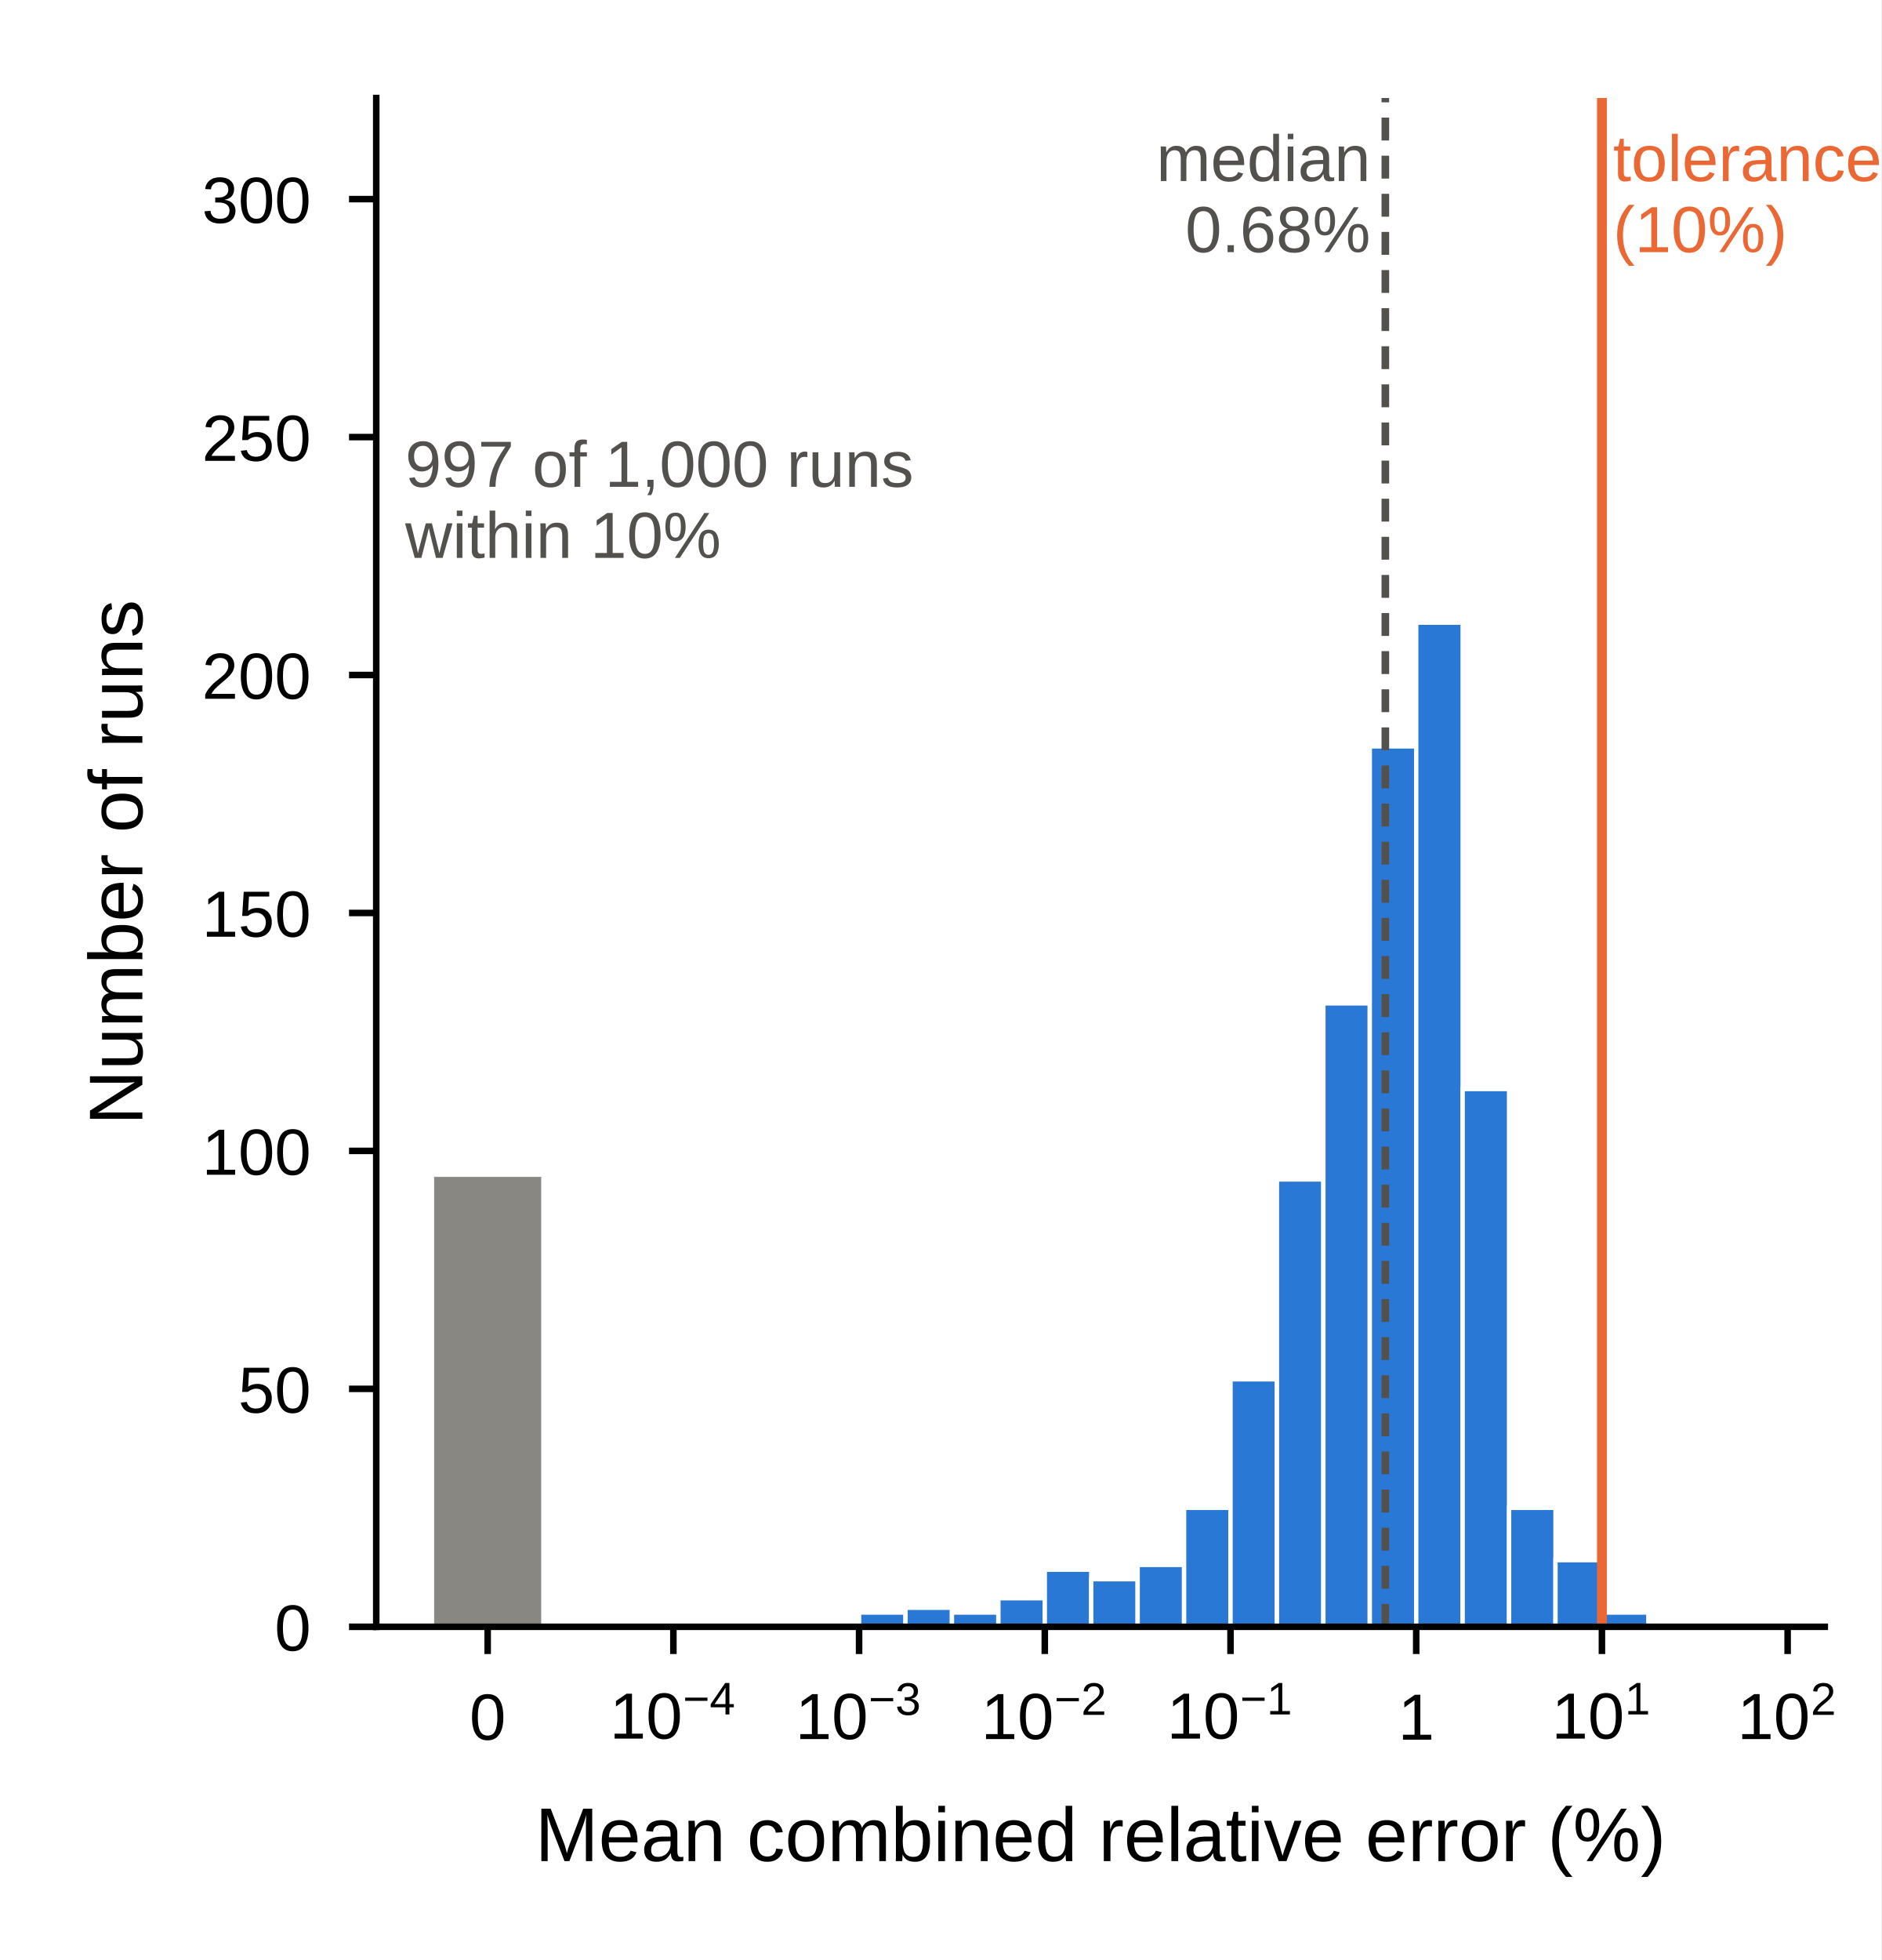
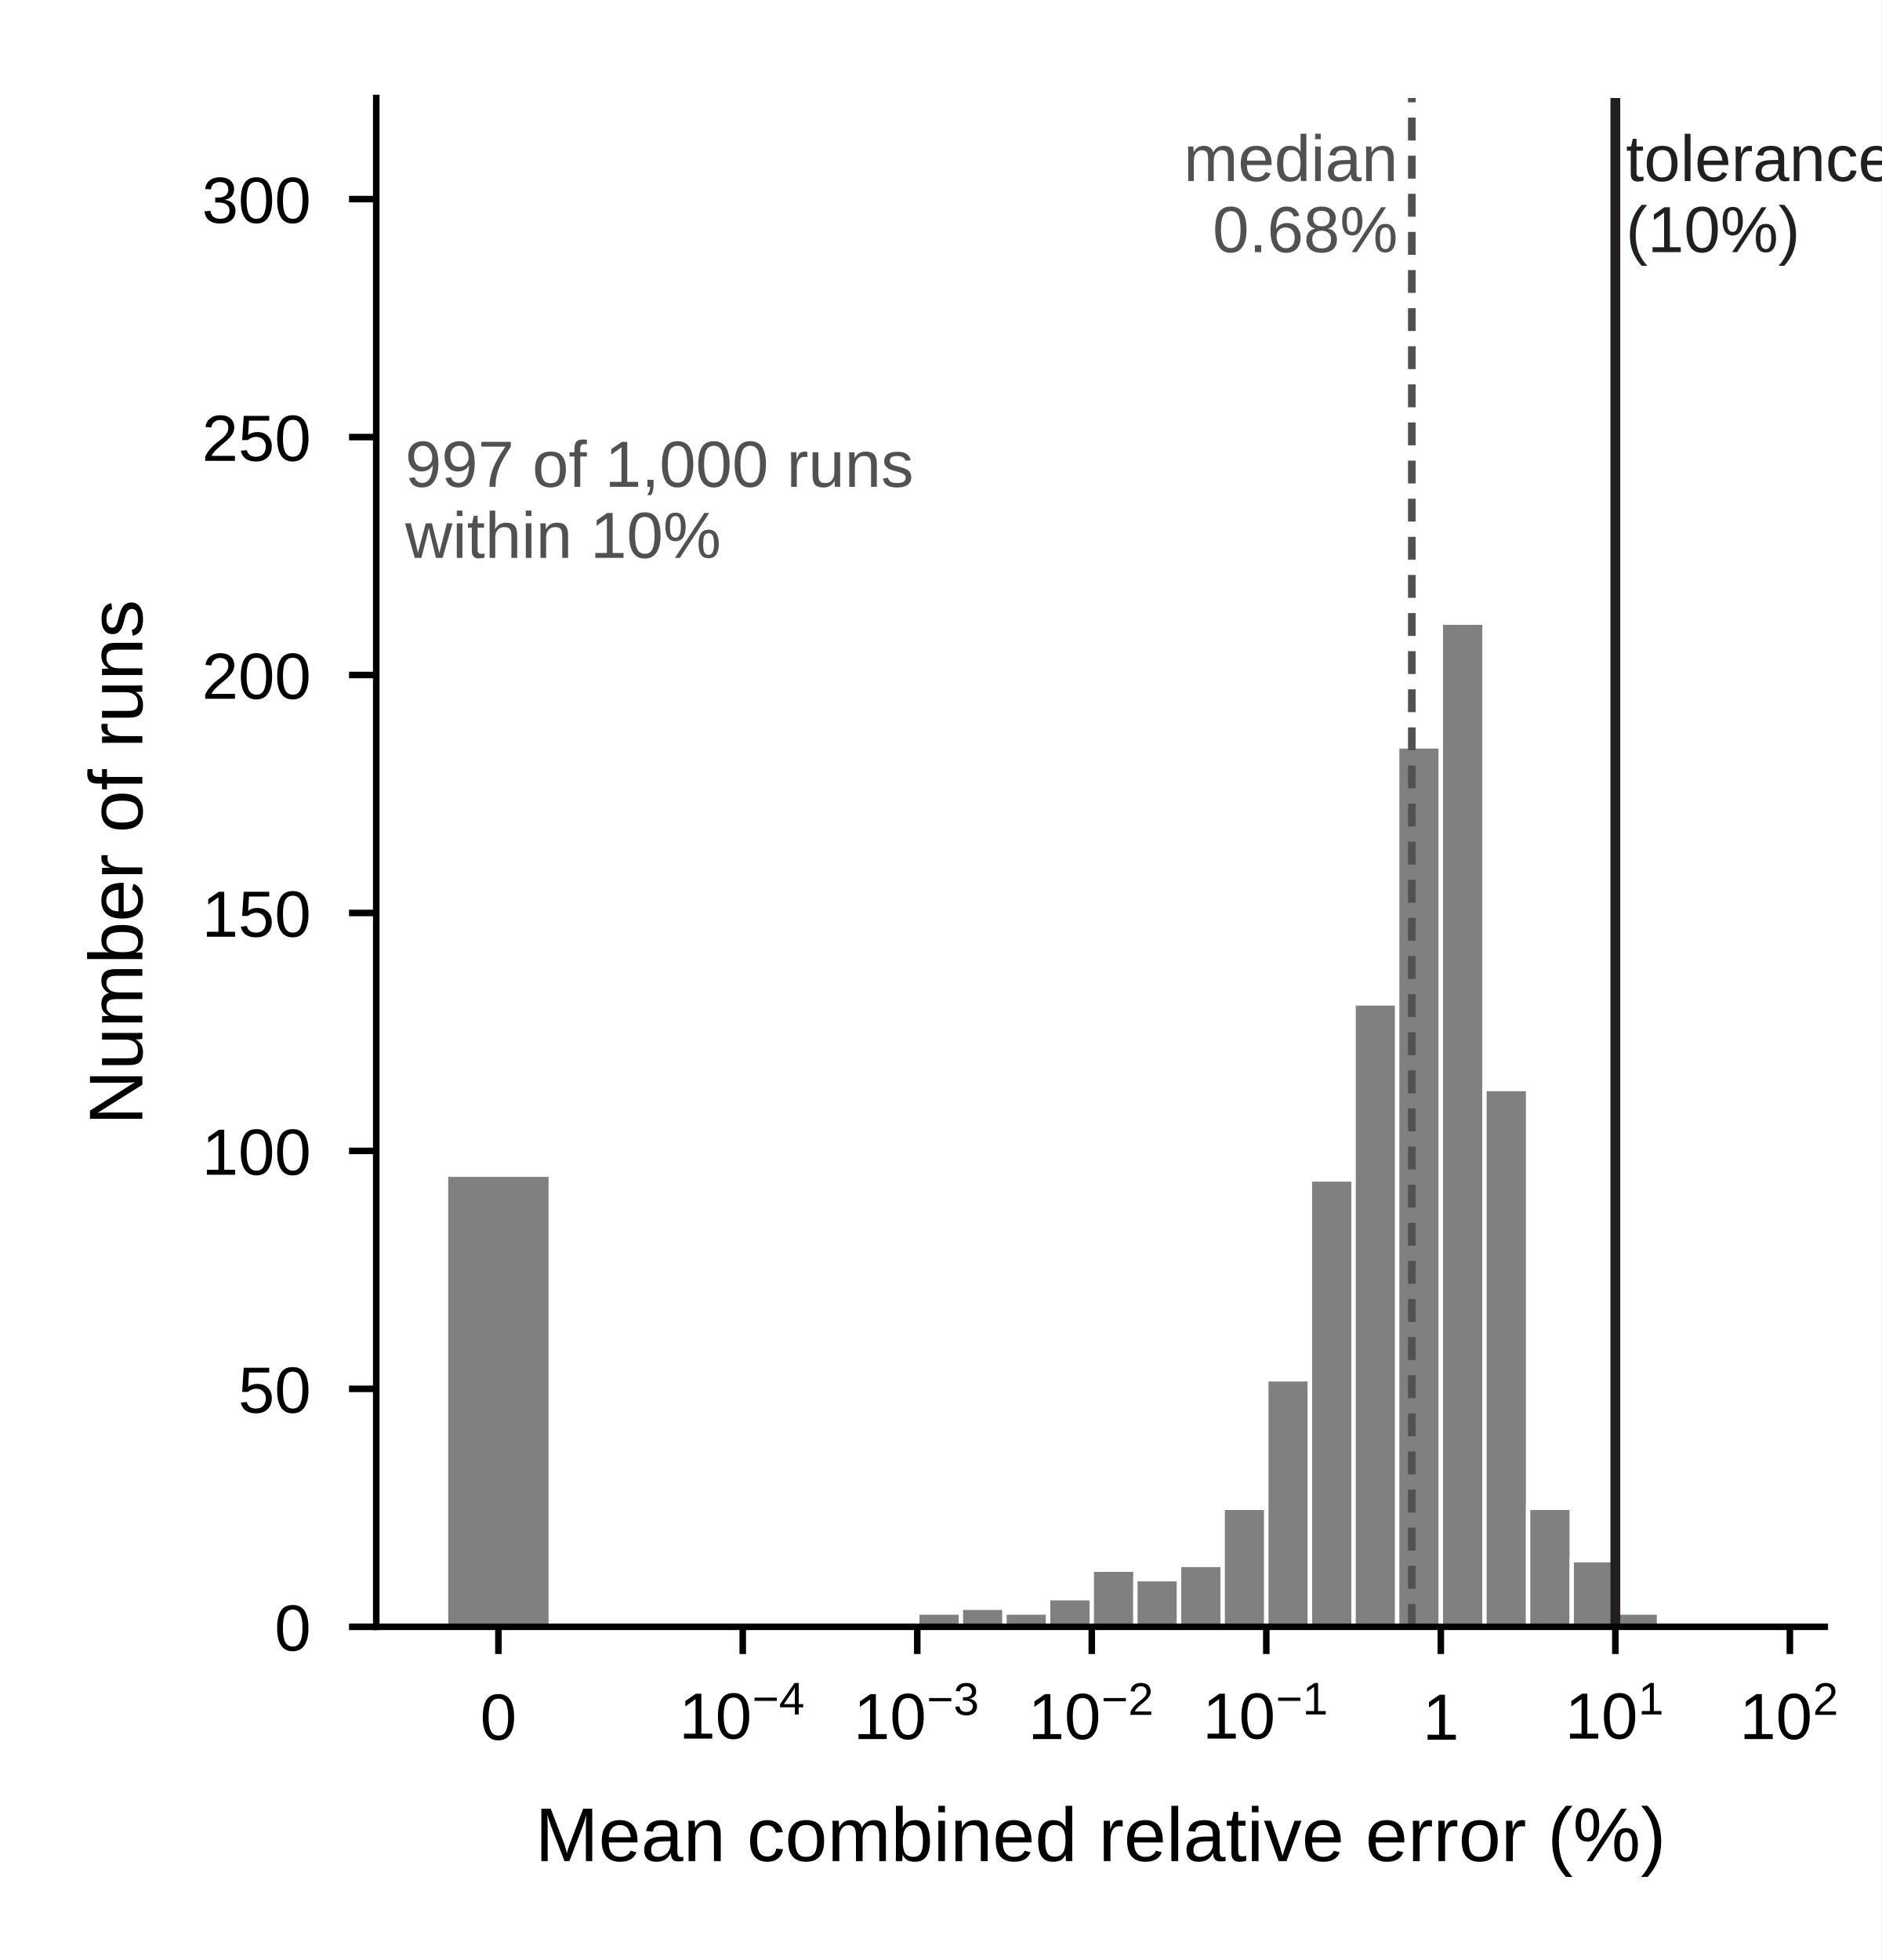
<svg xmlns="http://www.w3.org/2000/svg" xmlns:xlink="http://www.w3.org/1999/xlink" width="172.8pt" height="180pt" viewBox="0 0 172.8 180" version="1.1">
  <defs>
    <style type="text/css">*{stroke-linejoin: round; stroke-linecap: butt}</style>
  </defs>
  <g id="figure_1">
    <g id="patch_1">
      <path d="M 0 180  L 172.8 180  L 172.8 0  L 0 0  z " style="fill: #ffffff" />
    </g>
    <g id="axes_1">
      <g id="patch_2">
        <path d="M 34.56 149.4  L 167.616 149.4  L 167.616 9  L 34.56 9  z " style="fill: #ffffff" />
      </g>
      <g id="patch_3">
-         <path d="M 61.854 149.4  L 66.118 149.4  L 66.118 149.4  L 61.854 149.4  z " clip-path="url(#p4dd72bf28c)" style="fill: #2a78d6; stroke: #ffffff; stroke-width: 0.4; stroke-linejoin: miter" />
+         <path d="M 68.225 149.4  L 72.232 149.4  L 72.232 149.4  L 68.225 149.4  z " clip-path="url(#pde92cef864)" style="fill: #7f8080; stroke: #ffffff; stroke-width: 0.4; stroke-linejoin: miter" />
      </g>
      <g id="patch_4">
-         <path d="M 66.118 149.4  L 70.383 149.4  L 70.383 149.4  L 66.118 149.4  z " clip-path="url(#p4dd72bf28c)" style="fill: #2a78d6; stroke: #ffffff; stroke-width: 0.4; stroke-linejoin: miter" />
+         <path d="M 72.232 149.4  L 76.24 149.4  L 76.24 149.4  L 72.232 149.4  z " clip-path="url(#pde92cef864)" style="fill: #7f8080; stroke: #ffffff; stroke-width: 0.4; stroke-linejoin: miter" />
      </g>
      <g id="patch_5">
-         <path d="M 70.383 149.4  L 74.647 149.4  L 74.647 149.4  L 70.383 149.4  z " clip-path="url(#p4dd72bf28c)" style="fill: #2a78d6; stroke: #ffffff; stroke-width: 0.4; stroke-linejoin: miter" />
+         <path d="M 76.24 149.4  L 80.248 149.4  L 80.248 149.4  L 76.24 149.4  z " clip-path="url(#pde92cef864)" style="fill: #7f8080; stroke: #ffffff; stroke-width: 0.4; stroke-linejoin: miter" />
      </g>
      <g id="patch_6">
-         <path d="M 74.647 149.4  L 78.912 149.4  L 78.912 148.963  L 74.647 148.963  z " clip-path="url(#p4dd72bf28c)" style="fill: #2a78d6; stroke: #ffffff; stroke-width: 0.4; stroke-linejoin: miter" />
+         <path d="M 80.248 149.4  L 84.256 149.4  L 84.256 148.963  L 80.248 148.963  z " clip-path="url(#pde92cef864)" style="fill: #7f8080; stroke: #ffffff; stroke-width: 0.4; stroke-linejoin: miter" />
      </g>
      <g id="patch_7">
-         <path d="M 78.912 149.4  L 83.177 149.4  L 83.177 148.089  L 78.912 148.089  z " clip-path="url(#p4dd72bf28c)" style="fill: #2a78d6; stroke: #ffffff; stroke-width: 0.4; stroke-linejoin: miter" />
+         <path d="M 84.256 149.4  L 88.263 149.4  L 88.263 148.089  L 84.256 148.089  z " clip-path="url(#pde92cef864)" style="fill: #7f8080; stroke: #ffffff; stroke-width: 0.4; stroke-linejoin: miter" />
      </g>
      <g id="patch_8">
-         <path d="M 83.177 149.4  L 87.441 149.4  L 87.441 147.652  L 83.177 147.652  z " clip-path="url(#p4dd72bf28c)" style="fill: #2a78d6; stroke: #ffffff; stroke-width: 0.4; stroke-linejoin: miter" />
+         <path d="M 88.263 149.4  L 92.271 149.4  L 92.271 147.652  L 88.263 147.652  z " clip-path="url(#pde92cef864)" style="fill: #7f8080; stroke: #ffffff; stroke-width: 0.4; stroke-linejoin: miter" />
      </g>
      <g id="patch_9">
-         <path d="M 87.441 149.4  L 91.706 149.4  L 91.706 148.089  L 87.441 148.089  z " clip-path="url(#p4dd72bf28c)" style="fill: #2a78d6; stroke: #ffffff; stroke-width: 0.4; stroke-linejoin: miter" />
+         <path d="M 92.271 149.4  L 96.279 149.4  L 96.279 148.089  L 92.271 148.089  z " clip-path="url(#pde92cef864)" style="fill: #7f8080; stroke: #ffffff; stroke-width: 0.4; stroke-linejoin: miter" />
      </g>
      <g id="patch_10">
-         <path d="M 91.706 149.4  L 95.97 149.4  L 95.97 146.778  L 91.706 146.778  z " clip-path="url(#p4dd72bf28c)" style="fill: #2a78d6; stroke: #ffffff; stroke-width: 0.4; stroke-linejoin: miter" />
+         <path d="M 96.279 149.4  L 100.286 149.4  L 100.286 146.778  L 96.279 146.778  z " clip-path="url(#pde92cef864)" style="fill: #7f8080; stroke: #ffffff; stroke-width: 0.4; stroke-linejoin: miter" />
      </g>
      <g id="patch_11">
-         <path d="M 95.97 149.4  L 100.235 149.4  L 100.235 144.155  L 95.97 144.155  z " clip-path="url(#p4dd72bf28c)" style="fill: #2a78d6; stroke: #ffffff; stroke-width: 0.4; stroke-linejoin: miter" />
+         <path d="M 100.286 149.4  L 104.294 149.4  L 104.294 144.155  L 100.286 144.155  z " clip-path="url(#pde92cef864)" style="fill: #7f8080; stroke: #ffffff; stroke-width: 0.4; stroke-linejoin: miter" />
      </g>
      <g id="patch_12">
-         <path d="M 100.235 149.4  L 104.5 149.4  L 104.5 145.03  L 100.235 145.03  z " clip-path="url(#p4dd72bf28c)" style="fill: #2a78d6; stroke: #ffffff; stroke-width: 0.4; stroke-linejoin: miter" />
+         <path d="M 104.294 149.4  L 108.302 149.4  L 108.302 145.03  L 104.294 145.03  z " clip-path="url(#pde92cef864)" style="fill: #7f8080; stroke: #ffffff; stroke-width: 0.4; stroke-linejoin: miter" />
      </g>
      <g id="patch_13">
-         <path d="M 104.5 149.4  L 108.764 149.4  L 108.764 143.718  L 104.5 143.718  z " clip-path="url(#p4dd72bf28c)" style="fill: #2a78d6; stroke: #ffffff; stroke-width: 0.4; stroke-linejoin: miter" />
+         <path d="M 108.302 149.4  L 112.31 149.4  L 112.31 143.718  L 108.302 143.718  z " clip-path="url(#pde92cef864)" style="fill: #7f8080; stroke: #ffffff; stroke-width: 0.4; stroke-linejoin: miter" />
      </g>
      <g id="patch_14">
-         <path d="M 108.764 149.4  L 113.029 149.4  L 113.029 138.474  L 108.764 138.474  z " clip-path="url(#p4dd72bf28c)" style="fill: #2a78d6; stroke: #ffffff; stroke-width: 0.4; stroke-linejoin: miter" />
+         <path d="M 112.31 149.4  L 116.317 149.4  L 116.317 138.474  L 112.31 138.474  z " clip-path="url(#pde92cef864)" style="fill: #7f8080; stroke: #ffffff; stroke-width: 0.4; stroke-linejoin: miter" />
      </g>
      <g id="patch_15">
-         <path d="M 113.029 149.4  L 117.294 149.4  L 117.294 126.674  L 113.029 126.674  z " clip-path="url(#p4dd72bf28c)" style="fill: #2a78d6; stroke: #ffffff; stroke-width: 0.4; stroke-linejoin: miter" />
+         <path d="M 116.317 149.4  L 120.325 149.4  L 120.325 126.674  L 116.317 126.674  z " clip-path="url(#pde92cef864)" style="fill: #7f8080; stroke: #ffffff; stroke-width: 0.4; stroke-linejoin: miter" />
      </g>
      <g id="patch_16">
-         <path d="M 117.294 149.4  L 121.558 149.4  L 121.558 108.318  L 117.294 108.318  z " clip-path="url(#p4dd72bf28c)" style="fill: #2a78d6; stroke: #ffffff; stroke-width: 0.4; stroke-linejoin: miter" />
+         <path d="M 120.325 149.4  L 124.333 149.4  L 124.333 108.318  L 120.325 108.318  z " clip-path="url(#pde92cef864)" style="fill: #7f8080; stroke: #ffffff; stroke-width: 0.4; stroke-linejoin: miter" />
      </g>
      <g id="patch_17">
-         <path d="M 121.558 149.4  L 125.823 149.4  L 125.823 92.147  L 121.558 92.147  z " clip-path="url(#p4dd72bf28c)" style="fill: #2a78d6; stroke: #ffffff; stroke-width: 0.4; stroke-linejoin: miter" />
+         <path d="M 124.333 149.4  L 128.34 149.4  L 128.34 92.147  L 124.333 92.147  z " clip-path="url(#pde92cef864)" style="fill: #7f8080; stroke: #ffffff; stroke-width: 0.4; stroke-linejoin: miter" />
      </g>
      <g id="patch_18">
-         <path d="M 125.823 149.4  L 130.087 149.4  L 130.087 68.546  L 125.823 68.546  z " clip-path="url(#p4dd72bf28c)" style="fill: #2a78d6; stroke: #ffffff; stroke-width: 0.4; stroke-linejoin: miter" />
+         <path d="M 128.34 149.4  L 132.348 149.4  L 132.348 68.546  L 128.34 68.546  z " clip-path="url(#pde92cef864)" style="fill: #7f8080; stroke: #ffffff; stroke-width: 0.4; stroke-linejoin: miter" />
      </g>
      <g id="patch_19">
-         <path d="M 130.087 149.4  L 134.352 149.4  L 134.352 57.183  L 130.087 57.183  z " clip-path="url(#p4dd72bf28c)" style="fill: #2a78d6; stroke: #ffffff; stroke-width: 0.4; stroke-linejoin: miter" />
+         <path d="M 132.348 149.4  L 136.356 149.4  L 136.356 57.183  L 132.348 57.183  z " clip-path="url(#pde92cef864)" style="fill: #7f8080; stroke: #ffffff; stroke-width: 0.4; stroke-linejoin: miter" />
      </g>
      <g id="patch_20">
-         <path d="M 134.352 149.4  L 138.617 149.4  L 138.617 100.014  L 134.352 100.014  z " clip-path="url(#p4dd72bf28c)" style="fill: #2a78d6; stroke: #ffffff; stroke-width: 0.4; stroke-linejoin: miter" />
+         <path d="M 136.356 149.4  L 140.364 149.4  L 140.364 100.014  L 136.356 100.014  z " clip-path="url(#pde92cef864)" style="fill: #7f8080; stroke: #ffffff; stroke-width: 0.4; stroke-linejoin: miter" />
      </g>
      <g id="patch_21">
-         <path d="M 138.617 149.4  L 142.881 149.4  L 142.881 138.474  L 138.617 138.474  z " clip-path="url(#p4dd72bf28c)" style="fill: #2a78d6; stroke: #ffffff; stroke-width: 0.4; stroke-linejoin: miter" />
+         <path d="M 140.364 149.4  L 144.371 149.4  L 144.371 138.474  L 140.364 138.474  z " clip-path="url(#pde92cef864)" style="fill: #7f8080; stroke: #ffffff; stroke-width: 0.4; stroke-linejoin: miter" />
      </g>
      <g id="patch_22">
-         <path d="M 142.881 149.4  L 147.146 149.4  L 147.146 143.281  L 142.881 143.281  z " clip-path="url(#p4dd72bf28c)" style="fill: #2a78d6; stroke: #ffffff; stroke-width: 0.4; stroke-linejoin: miter" />
+         <path d="M 144.371 149.4  L 148.379 149.4  L 148.379 143.281  L 144.371 143.281  z " clip-path="url(#pde92cef864)" style="fill: #7f8080; stroke: #ffffff; stroke-width: 0.4; stroke-linejoin: miter" />
      </g>
      <g id="patch_23">
-         <path d="M 147.146 149.4  L 151.41 149.4  L 151.41 148.089  L 147.146 148.089  z " clip-path="url(#p4dd72bf28c)" style="fill: #2a78d6; stroke: #ffffff; stroke-width: 0.4; stroke-linejoin: miter" />
+         <path d="M 148.379 149.4  L 152.387 149.4  L 152.387 148.089  L 148.379 148.089  z " clip-path="url(#pde92cef864)" style="fill: #7f8080; stroke: #ffffff; stroke-width: 0.4; stroke-linejoin: miter" />
      </g>
      <g id="patch_24">
-         <path d="M 151.41 149.4  L 155.675 149.4  L 155.675 149.4  L 151.41 149.4  z " clip-path="url(#p4dd72bf28c)" style="fill: #2a78d6; stroke: #ffffff; stroke-width: 0.4; stroke-linejoin: miter" />
+         <path d="M 152.387 149.4  L 156.394 149.4  L 156.394 149.4  L 152.387 149.4  z " clip-path="url(#pde92cef864)" style="fill: #7f8080; stroke: #ffffff; stroke-width: 0.4; stroke-linejoin: miter" />
      </g>
      <g id="patch_25">
-         <path d="M 155.675 149.4  L 159.94 149.4  L 159.94 149.4  L 155.675 149.4  z " clip-path="url(#p4dd72bf28c)" style="fill: #2a78d6; stroke: #ffffff; stroke-width: 0.4; stroke-linejoin: miter" />
+         <path d="M 156.394 149.4  L 160.402 149.4  L 160.402 149.4  L 156.394 149.4  z " clip-path="url(#pde92cef864)" style="fill: #7f8080; stroke: #ffffff; stroke-width: 0.4; stroke-linejoin: miter" />
      </g>
      <g id="patch_26">
-         <path d="M 159.94 149.4  L 164.204 149.4  L 164.204 149.4  L 159.94 149.4  z " clip-path="url(#p4dd72bf28c)" style="fill: #2a78d6; stroke: #ffffff; stroke-width: 0.4; stroke-linejoin: miter" />
+         <path d="M 160.402 149.4  L 164.41 149.4  L 164.41 149.4  L 160.402 149.4  z " clip-path="url(#pde92cef864)" style="fill: #7f8080; stroke: #ffffff; stroke-width: 0.4; stroke-linejoin: miter" />
      </g>
      <g id="patch_27">
-         <path d="M 39.678 149.4  L 49.913 149.4  L 49.913 107.881  L 39.678 107.881  z " clip-path="url(#p4dd72bf28c)" style="fill: #898781; stroke: #ffffff; stroke-width: 0.4; stroke-linejoin: miter" />
+         <path d="M 40.972 149.4  L 50.591 149.4  L 50.591 107.881  L 40.972 107.881  z " clip-path="url(#pde92cef864)" style="fill: #7f8080; stroke: #ffffff; stroke-width: 0.4; stroke-linejoin: miter" />
      </g>
      <g id="matplotlib.axis_1">
        <g id="xtick_1">
          <g id="line2d_1">
            <defs>
-               <path id="md1995e52e1" d="M 0 0  L 0 2.5  " style="stroke: #000000; stroke-width: 0.6" />
+               <path id="md70a796ac5" d="M 0 0  L 0 2.5  " style="stroke: #000000; stroke-width: 0.6" />
            </defs>
            <g>
-               <use xlink:href="#md1995e52e1" x="44.795" y="149.4" style="stroke: #000000; stroke-width: 0.6" />
+               <use xlink:href="#md70a796ac5" x="45.782" y="149.4" style="stroke: #000000; stroke-width: 0.6" />
            </g>
          </g>
          <g id="text_1">
-             <text style="font-size: 6px; font-family: 'Arial', 'Liberation Sans', 'Helvetica', 'DejaVu Sans', sans-serif; text-anchor: middle" x="44.795" y="159.768" transform="rotate(-0 44.79508 159.7682)">0</text>
+             <text style="font-size: 6px; font-family: 'Arial', 'Liberation Sans', 'Helvetica', 'DejaVu Sans', sans-serif; text-anchor: middle" x="45.782" y="159.768" transform="rotate(-0 45.78159 159.7682)">0</text>
          </g>
        </g>
        <g id="xtick_2">
          <g id="line2d_2">
            <g>
-               <use xlink:href="#md1995e52e1" x="61.854" y="149.4" style="stroke: #000000; stroke-width: 0.6" />
+               <use xlink:href="#md70a796ac5" x="68.225" y="149.4" style="stroke: #000000; stroke-width: 0.6" />
            </g>
          </g>
          <g id="text_2">
-             <g transform="translate(56.00354 160.56)">
+             <g transform="translate(62.37477 160.56)">
              <text>
                <tspan x="0" y="-0.892" style="font-size: 6px; font-family: 'Arial', 'Liberation Sans', sans-serif">1</tspan>
                <tspan x="3.337" y="-0.892" style="font-size: 6px; font-family: 'Arial', 'Liberation Sans', sans-serif">0</tspan>
                <tspan x="6.729" y="-3.112" style="font-size: 4.2px; font-family: 'Arial', 'Liberation Sans', sans-serif">−</tspan>
                <tspan x="9.182" y="-3.112" style="font-size: 4.2px; font-family: 'Arial', 'Liberation Sans', sans-serif">4</tspan>
              </text>
            </g>
          </g>
        </g>
        <g id="xtick_3">
          <g id="line2d_3">
            <g>
-               <use xlink:href="#md1995e52e1" x="78.912" y="149.4" style="stroke: #000000; stroke-width: 0.6" />
+               <use xlink:href="#md70a796ac5" x="84.256" y="149.4" style="stroke: #000000; stroke-width: 0.6" />
            </g>
          </g>
          <g id="text_3">
-             <g transform="translate(73.062 160.56)">
+             <g transform="translate(78.40561 160.56)">
              <text>
                <tspan x="0" y="-0.848" style="font-size: 6px; font-family: 'Arial', 'Liberation Sans', sans-serif">1</tspan>
                <tspan x="3.337" y="-0.848" style="font-size: 6px; font-family: 'Arial', 'Liberation Sans', sans-serif">0</tspan>
                <tspan x="6.729" y="-3.069" style="font-size: 4.2px; font-family: 'Arial', 'Liberation Sans', sans-serif">−</tspan>
                <tspan x="9.182" y="-3.069" style="font-size: 4.2px; font-family: 'Arial', 'Liberation Sans', sans-serif">3</tspan>
              </text>
            </g>
          </g>
        </g>
        <g id="xtick_4">
          <g id="line2d_4">
            <g>
-               <use xlink:href="#md1995e52e1" x="95.97" y="149.4" style="stroke: #000000; stroke-width: 0.6" />
+               <use xlink:href="#md70a796ac5" x="100.286" y="149.4" style="stroke: #000000; stroke-width: 0.6" />
            </g>
          </g>
          <g id="text_4">
-             <g transform="translate(90.12046 160.56)">
+             <g transform="translate(94.43646 160.56)">
              <text>
                <tspan x="0" y="-0.848" style="font-size: 6px; font-family: 'Arial', 'Liberation Sans', sans-serif">1</tspan>
                <tspan x="3.337" y="-0.848" style="font-size: 6px; font-family: 'Arial', 'Liberation Sans', sans-serif">0</tspan>
                <tspan x="6.729" y="-3.069" style="font-size: 4.2px; font-family: 'Arial', 'Liberation Sans', sans-serif">−</tspan>
                <tspan x="9.182" y="-3.069" style="font-size: 4.2px; font-family: 'Arial', 'Liberation Sans', sans-serif">2</tspan>
              </text>
            </g>
          </g>
        </g>
        <g id="xtick_5">
          <g id="line2d_5">
            <g>
-               <use xlink:href="#md1995e52e1" x="113.029" y="149.4" style="stroke: #000000; stroke-width: 0.6" />
+               <use xlink:href="#md70a796ac5" x="116.317" y="149.4" style="stroke: #000000; stroke-width: 0.6" />
            </g>
          </g>
          <g id="text_5">
-             <g transform="translate(107.1789 160.56)">
+             <g transform="translate(110.4673 160.56)">
              <text>
                <tspan x="0" y="-0.892" style="font-size: 6px; font-family: 'Arial', 'Liberation Sans', sans-serif">1</tspan>
                <tspan x="3.337" y="-0.892" style="font-size: 6px; font-family: 'Arial', 'Liberation Sans', sans-serif">0</tspan>
                <tspan x="6.729" y="-3.112" style="font-size: 4.2px; font-family: 'Arial', 'Liberation Sans', sans-serif">−</tspan>
                <tspan x="9.182" y="-3.112" style="font-size: 4.2px; font-family: 'Arial', 'Liberation Sans', sans-serif">1</tspan>
              </text>
            </g>
          </g>
        </g>
        <g id="xtick_6">
          <g id="line2d_6">
            <g>
-               <use xlink:href="#md1995e52e1" x="130.087" y="149.4" style="stroke: #000000; stroke-width: 0.6" />
+               <use xlink:href="#md70a796ac5" x="132.348" y="149.4" style="stroke: #000000; stroke-width: 0.6" />
            </g>
          </g>
          <g id="text_6">
-             <text style="font-size: 6px; font-family: 'Arial', 'Liberation Sans', 'Helvetica', 'DejaVu Sans', sans-serif; text-anchor: middle" x="130.087" y="159.768" transform="rotate(-0 130.0874 159.7682)">1</text>
+             <text style="font-size: 6px; font-family: 'Arial', 'Liberation Sans', 'Helvetica', 'DejaVu Sans', sans-serif; text-anchor: middle" x="132.348" y="159.768" transform="rotate(-0 132.3481 159.7682)">1</text>
          </g>
        </g>
        <g id="xtick_7">
          <g id="line2d_7">
            <g>
-               <use xlink:href="#md1995e52e1" x="147.146" y="149.4" style="stroke: #000000; stroke-width: 0.6" />
+               <use xlink:href="#md70a796ac5" x="148.379" y="149.4" style="stroke: #000000; stroke-width: 0.6" />
            </g>
          </g>
          <g id="text_7">
-             <g transform="translate(142.5258 160.56)">
+             <g transform="translate(143.759 160.56)">
              <text>
                <tspan x="0" y="-0.892" style="font-size: 6px; font-family: 'Arial', 'Liberation Sans', sans-serif">1</tspan>
                <tspan x="3.337" y="-0.892" style="font-size: 6px; font-family: 'Arial', 'Liberation Sans', sans-serif">0</tspan>
                <tspan x="6.729" y="-3.112" style="font-size: 4.2px; font-family: 'Arial', 'Liberation Sans', sans-serif">1</tspan>
              </text>
            </g>
          </g>
        </g>
        <g id="xtick_8">
          <g id="line2d_8">
            <g>
-               <use xlink:href="#md1995e52e1" x="164.204" y="149.4" style="stroke: #000000; stroke-width: 0.6" />
+               <use xlink:href="#md70a796ac5" x="164.41" y="149.4" style="stroke: #000000; stroke-width: 0.6" />
            </g>
          </g>
          <g id="text_8">
-             <g transform="translate(159.5843 160.56)">
+             <g transform="translate(159.7898 160.56)">
              <text>
                <tspan x="0" y="-0.848" style="font-size: 6px; font-family: 'Arial', 'Liberation Sans', sans-serif">1</tspan>
                <tspan x="3.337" y="-0.848" style="font-size: 6px; font-family: 'Arial', 'Liberation Sans', sans-serif">0</tspan>
                <tspan x="6.729" y="-3.069" style="font-size: 4.2px; font-family: 'Arial', 'Liberation Sans', sans-serif">2</tspan>
              </text>
            </g>
          </g>
        </g>
        <g id="text_9">
          <text style="font-size: 7px; font-family: 'Arial', 'Liberation Sans', 'Helvetica', 'DejaVu Sans', sans-serif; text-anchor: middle" x="101.088" y="170.919" transform="rotate(-0 101.088 170.9189)">Mean combined relative error (%)</text>
        </g>
      </g>
      <g id="matplotlib.axis_2">
        <g id="ytick_1">
          <g id="line2d_9">
            <defs>
-               <path id="m63af33789c" d="M 0 0  L -2.5 0  " style="stroke: #000000; stroke-width: 0.6" />
+               <path id="m634e85db33" d="M 0 0  L -2.5 0  " style="stroke: #000000; stroke-width: 0.6" />
            </defs>
            <g>
-               <use xlink:href="#m63af33789c" x="34.56" y="149.4" style="stroke: #000000; stroke-width: 0.6" />
+               <use xlink:href="#m634e85db33" x="34.56" y="149.4" style="stroke: #000000; stroke-width: 0.6" />
            </g>
          </g>
          <g id="text_10">
            <text style="font-size: 6px; font-family: 'Arial', 'Liberation Sans', 'Helvetica', 'DejaVu Sans', sans-serif; text-anchor: end" x="28.56" y="151.584" transform="rotate(-0 28.56 151.5841)">0</text>
          </g>
        </g>
        <g id="ytick_2">
          <g id="line2d_10">
            <g>
-               <use xlink:href="#m63af33789c" x="34.56" y="127.548" style="stroke: #000000; stroke-width: 0.6" />
+               <use xlink:href="#m634e85db33" x="34.56" y="127.548" style="stroke: #000000; stroke-width: 0.6" />
            </g>
          </g>
          <g id="text_11">
            <text style="font-size: 6px; font-family: 'Arial', 'Liberation Sans', 'Helvetica', 'DejaVu Sans', sans-serif; text-anchor: end" x="28.56" y="129.732" transform="rotate(-0 28.56 129.7318)">50</text>
          </g>
        </g>
        <g id="ytick_3">
          <g id="line2d_11">
            <g>
-               <use xlink:href="#m63af33789c" x="34.56" y="105.695" style="stroke: #000000; stroke-width: 0.6" />
+               <use xlink:href="#m634e85db33" x="34.56" y="105.695" style="stroke: #000000; stroke-width: 0.6" />
            </g>
          </g>
          <g id="text_12">
            <text style="font-size: 6px; font-family: 'Arial', 'Liberation Sans', 'Helvetica', 'DejaVu Sans', sans-serif; text-anchor: end" x="28.56" y="107.879" transform="rotate(-0 28.56 107.8795)">100</text>
          </g>
        </g>
        <g id="ytick_4">
          <g id="line2d_12">
            <g>
-               <use xlink:href="#m63af33789c" x="34.56" y="83.843" style="stroke: #000000; stroke-width: 0.6" />
+               <use xlink:href="#m634e85db33" x="34.56" y="83.843" style="stroke: #000000; stroke-width: 0.6" />
            </g>
          </g>
          <g id="text_13">
            <text style="font-size: 6px; font-family: 'Arial', 'Liberation Sans', 'Helvetica', 'DejaVu Sans', sans-serif; text-anchor: end" x="28.56" y="86.027" transform="rotate(-0 28.56 86.02715)">150</text>
          </g>
        </g>
        <g id="ytick_5">
          <g id="line2d_13">
            <g>
-               <use xlink:href="#m63af33789c" x="34.56" y="61.991" style="stroke: #000000; stroke-width: 0.6" />
+               <use xlink:href="#m634e85db33" x="34.56" y="61.991" style="stroke: #000000; stroke-width: 0.6" />
            </g>
          </g>
          <g id="text_14">
            <text style="font-size: 6px; font-family: 'Arial', 'Liberation Sans', 'Helvetica', 'DejaVu Sans', sans-serif; text-anchor: end" x="28.56" y="64.175" transform="rotate(-0 28.56 64.17484)">200</text>
          </g>
        </g>
        <g id="ytick_6">
          <g id="line2d_14">
            <g>
-               <use xlink:href="#m63af33789c" x="34.56" y="40.138" style="stroke: #000000; stroke-width: 0.6" />
+               <use xlink:href="#m634e85db33" x="34.56" y="40.138" style="stroke: #000000; stroke-width: 0.6" />
            </g>
          </g>
          <g id="text_15">
            <text style="font-size: 6px; font-family: 'Arial', 'Liberation Sans', 'Helvetica', 'DejaVu Sans', sans-serif; text-anchor: end" x="28.56" y="42.323" transform="rotate(-0 28.56 42.32253)">250</text>
          </g>
        </g>
        <g id="ytick_7">
          <g id="line2d_15">
            <g>
-               <use xlink:href="#m63af33789c" x="34.56" y="18.286" style="stroke: #000000; stroke-width: 0.6" />
+               <use xlink:href="#m634e85db33" x="34.56" y="18.286" style="stroke: #000000; stroke-width: 0.6" />
            </g>
          </g>
          <g id="text_16">
            <text style="font-size: 6px; font-family: 'Arial', 'Liberation Sans', 'Helvetica', 'DejaVu Sans', sans-serif; text-anchor: end" x="28.56" y="20.47" transform="rotate(-0 28.56 20.47022)">300</text>
          </g>
        </g>
        <g id="text_17">
          <text style="font-size: 7px; font-family: 'Arial', 'Liberation Sans', 'Helvetica', 'DejaVu Sans', sans-serif; text-anchor: middle" x="13.077" y="79.2" transform="rotate(-90 13.07717 79.2)">Number of runs</text>
        </g>
      </g>
      <g id="line2d_16">
-         <path d="M 147.146 149.4  L 147.146 9  " clip-path="url(#p4dd72bf28c)" style="fill: none; stroke: #eb6834; stroke-width: 0.9; stroke-linecap: square" />
+         <path d="M 148.379 149.4  L 148.379 9  " clip-path="url(#pde92cef864)" style="fill: none; stroke: #231f20; stroke-width: 0.9; stroke-linecap: square" />
      </g>
      <g id="line2d_17">
-         <path d="M 127.251 149.4  L 127.251 9  " clip-path="url(#p4dd72bf28c)" style="fill: none; stroke-dasharray: 2.1,1.4; stroke-dashoffset: 0; stroke: #52514e; stroke-width: 0.7" />
+         <path d="M 129.682 149.4  L 129.682 9  " clip-path="url(#pde92cef864)" style="fill: none; stroke-dasharray: 2.1,1.4; stroke-dashoffset: 0; stroke: #505151; stroke-width: 0.7" />
      </g>
      <g id="patch_28">
        <path d="M 34.56 149.4  L 34.56 9  " style="fill: none; stroke: #000000; stroke-width: 0.6; stroke-linejoin: miter; stroke-linecap: square" />
      </g>
      <g id="patch_29">
        <path d="M 34.56 149.4  L 167.616 149.4  " style="fill: none; stroke: #000000; stroke-width: 0.6; stroke-linejoin: miter; stroke-linecap: square" />
      </g>
      <g id="text_18">
-         <text style="font-size: 6px; font-family: 'Arial', 'Liberation Sans', 'Helvetica', 'DejaVu Sans', sans-serif; fill: #eb6834" transform="translate(148.1694 16.62587)">tolerance</text>
-         <text style="font-size: 6px; font-family: 'Arial', 'Liberation Sans', 'Helvetica', 'DejaVu Sans', sans-serif; fill: #eb6834" transform="translate(148.1694 23.15614)">(10%)</text>
+         <text style="font-size: 6px; font-family: 'Arial', 'Liberation Sans', 'Helvetica', 'DejaVu Sans', sans-serif; fill: #231f20" transform="translate(149.3408 16.62587)">tolerance</text>
+         <text style="font-size: 6px; font-family: 'Arial', 'Liberation Sans', 'Helvetica', 'DejaVu Sans', sans-serif; fill: #231f20" transform="translate(149.3408 23.15614)">(10%)</text>
      </g>
      <g id="text_19">
-         <text style="font-size: 6px; font-family: 'Arial', 'Liberation Sans', 'Helvetica', 'DejaVu Sans', sans-serif; fill: #52514e" transform="translate(106.2087 16.62587)">median</text>
-         <text style="font-size: 6px; font-family: 'Arial', 'Liberation Sans', 'Helvetica', 'DejaVu Sans', sans-serif; fill: #52514e" transform="translate(108.874 23.15614)">0.68%</text>
+         <text style="font-size: 6px; font-family: 'Arial', 'Liberation Sans', 'Helvetica', 'DejaVu Sans', sans-serif; fill: #505151" transform="translate(108.7226 16.62587)">median</text>
+         <text style="font-size: 6px; font-family: 'Arial', 'Liberation Sans', 'Helvetica', 'DejaVu Sans', sans-serif; fill: #505151" transform="translate(111.3879 23.15614)">0.68%</text>
      </g>
      <g id="text_20">
-         <text style="font-size: 6px; font-family: 'Arial', 'Liberation Sans', 'Helvetica', 'DejaVu Sans', sans-serif; fill: #52514e" transform="translate(37.22112 44.70587)">997 of 1,000 runs</text>
-         <text style="font-size: 6px; font-family: 'Arial', 'Liberation Sans', 'Helvetica', 'DejaVu Sans', sans-serif; fill: #52514e" transform="translate(37.22112 51.23615)">within 10%</text>
+         <text style="font-size: 6px; font-family: 'Arial', 'Liberation Sans', 'Helvetica', 'DejaVu Sans', sans-serif; fill: #505151" transform="translate(37.22112 44.70587)">997 of 1,000 runs</text>
+         <text style="font-size: 6px; font-family: 'Arial', 'Liberation Sans', 'Helvetica', 'DejaVu Sans', sans-serif; fill: #505151" transform="translate(37.22112 51.23615)">within 10%</text>
      </g>
    </g>
  </g>
  <defs>
-     <clipPath id="p4dd72bf28c">
+     <clipPath id="pde92cef864">
      <rect x="34.56" y="9" width="133.056" height="140.4" />
    </clipPath>
  </defs>
</svg>
